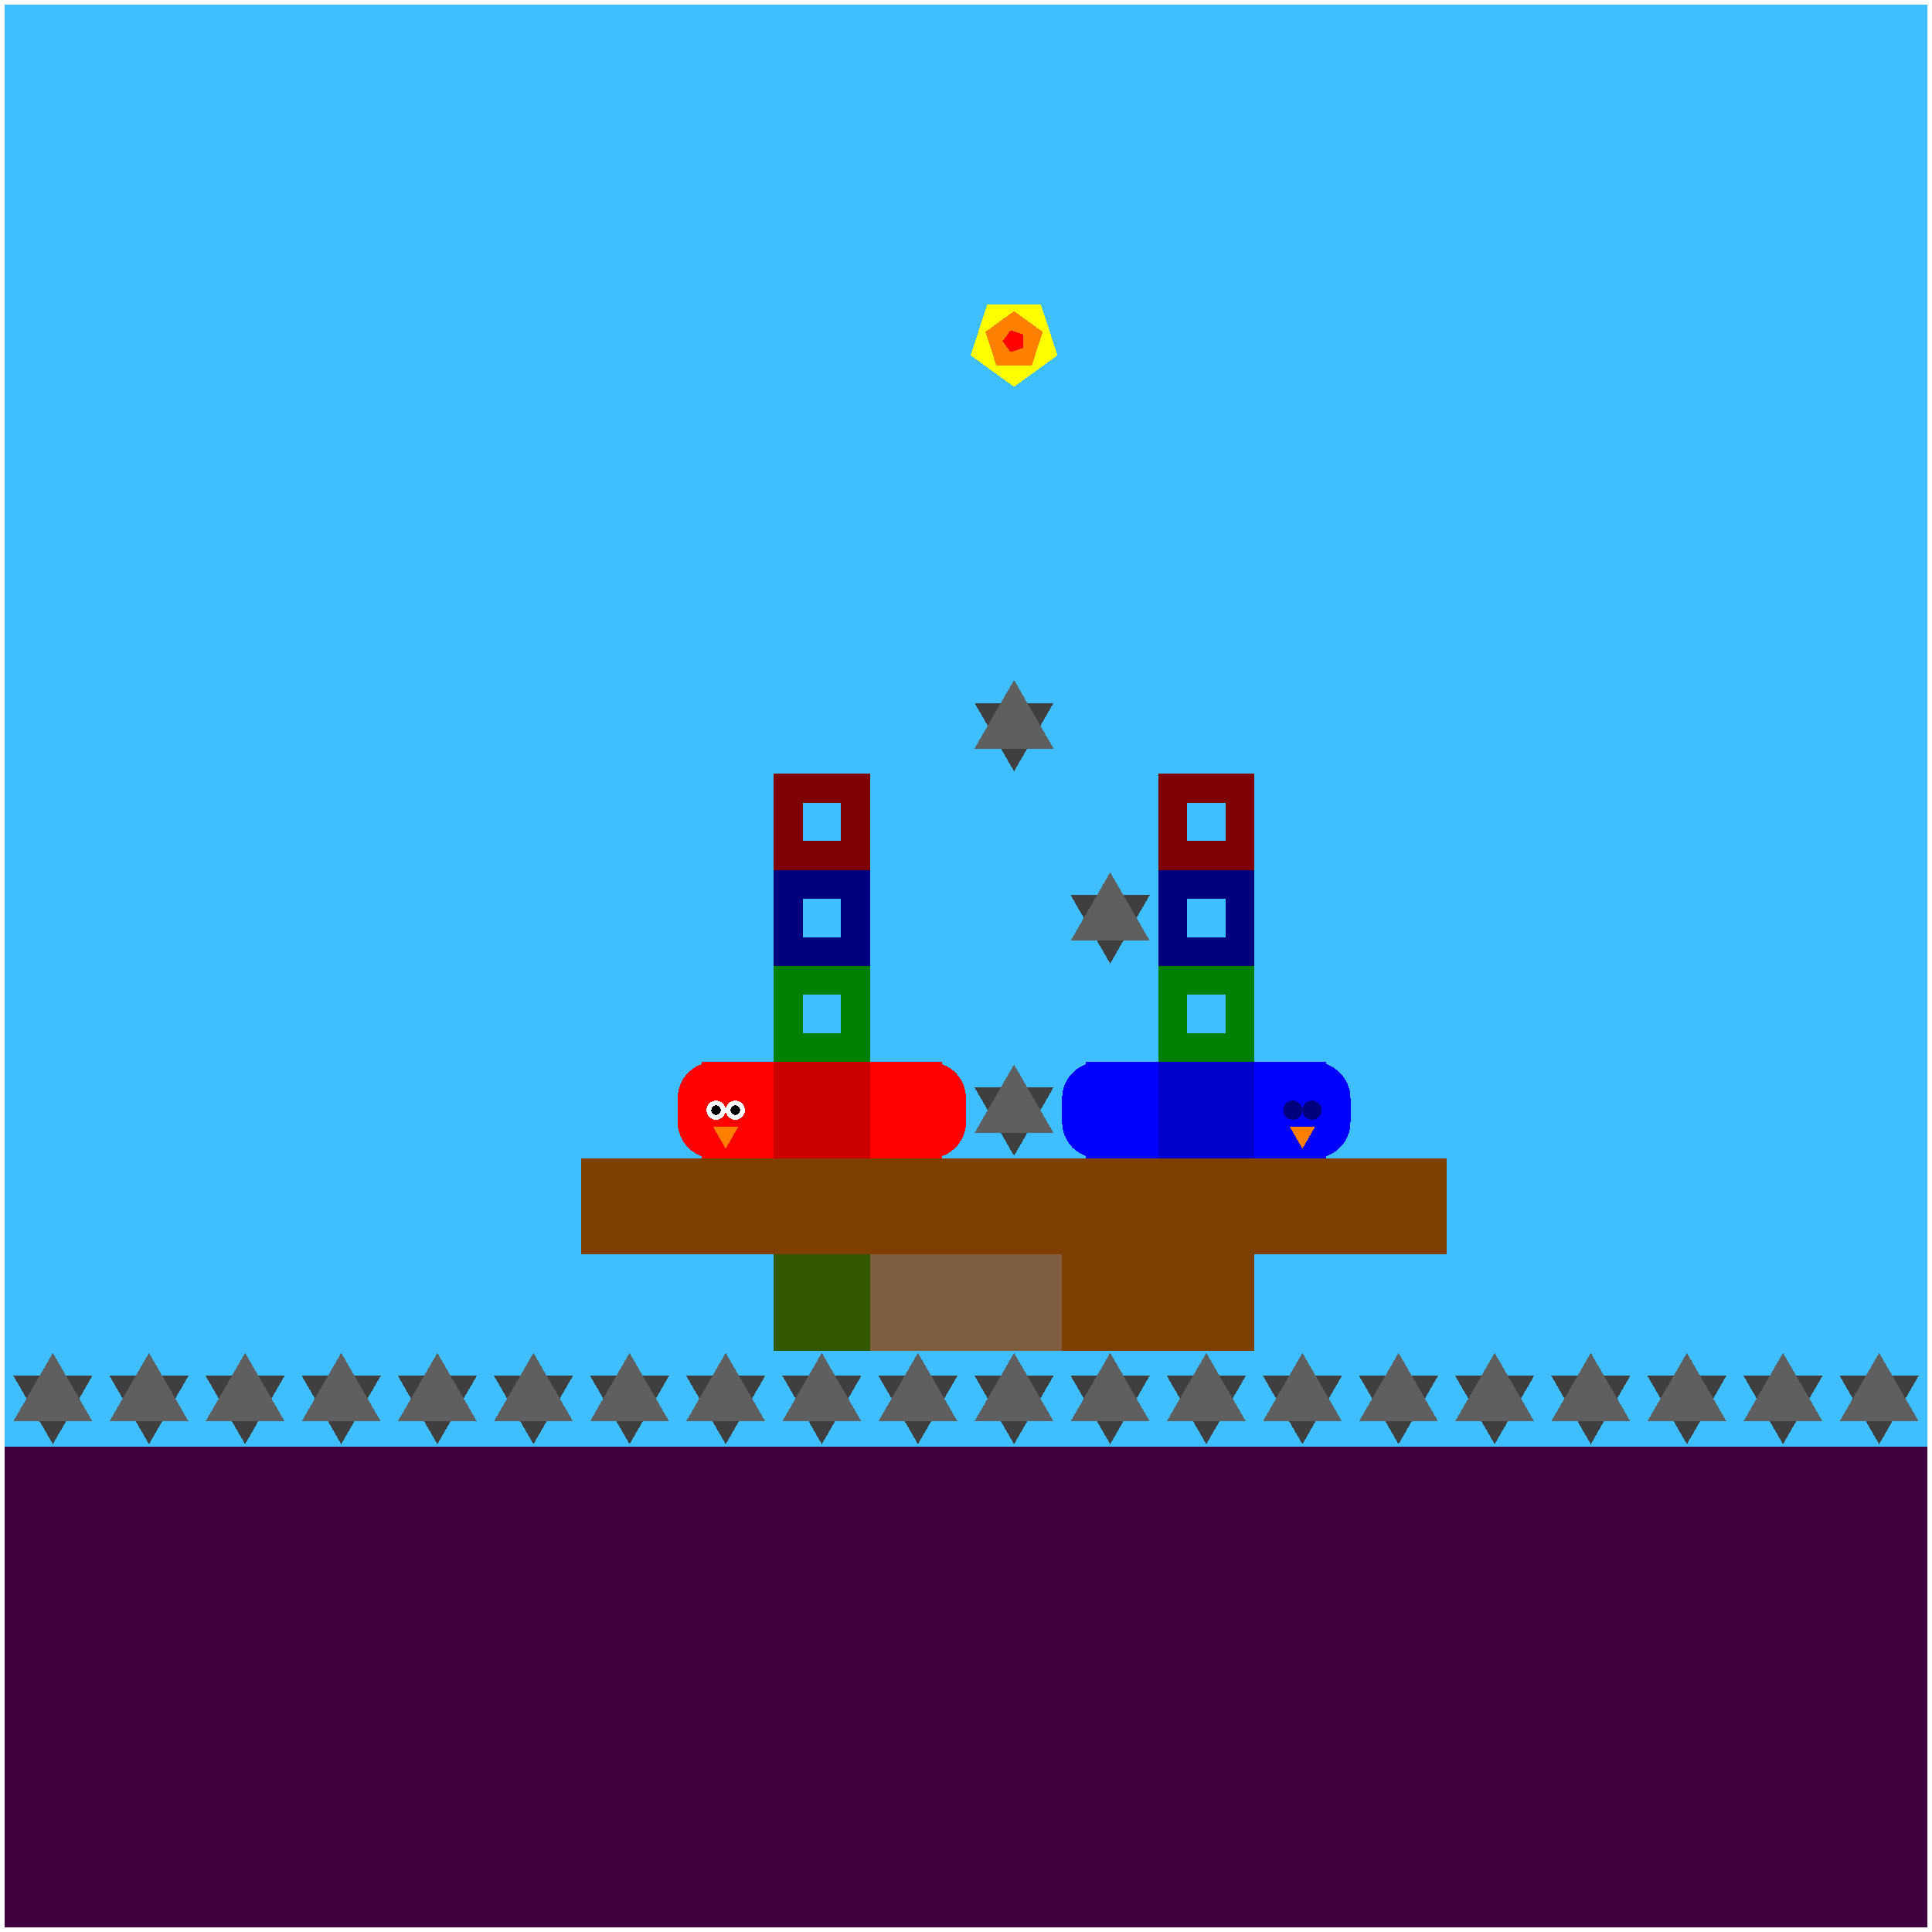
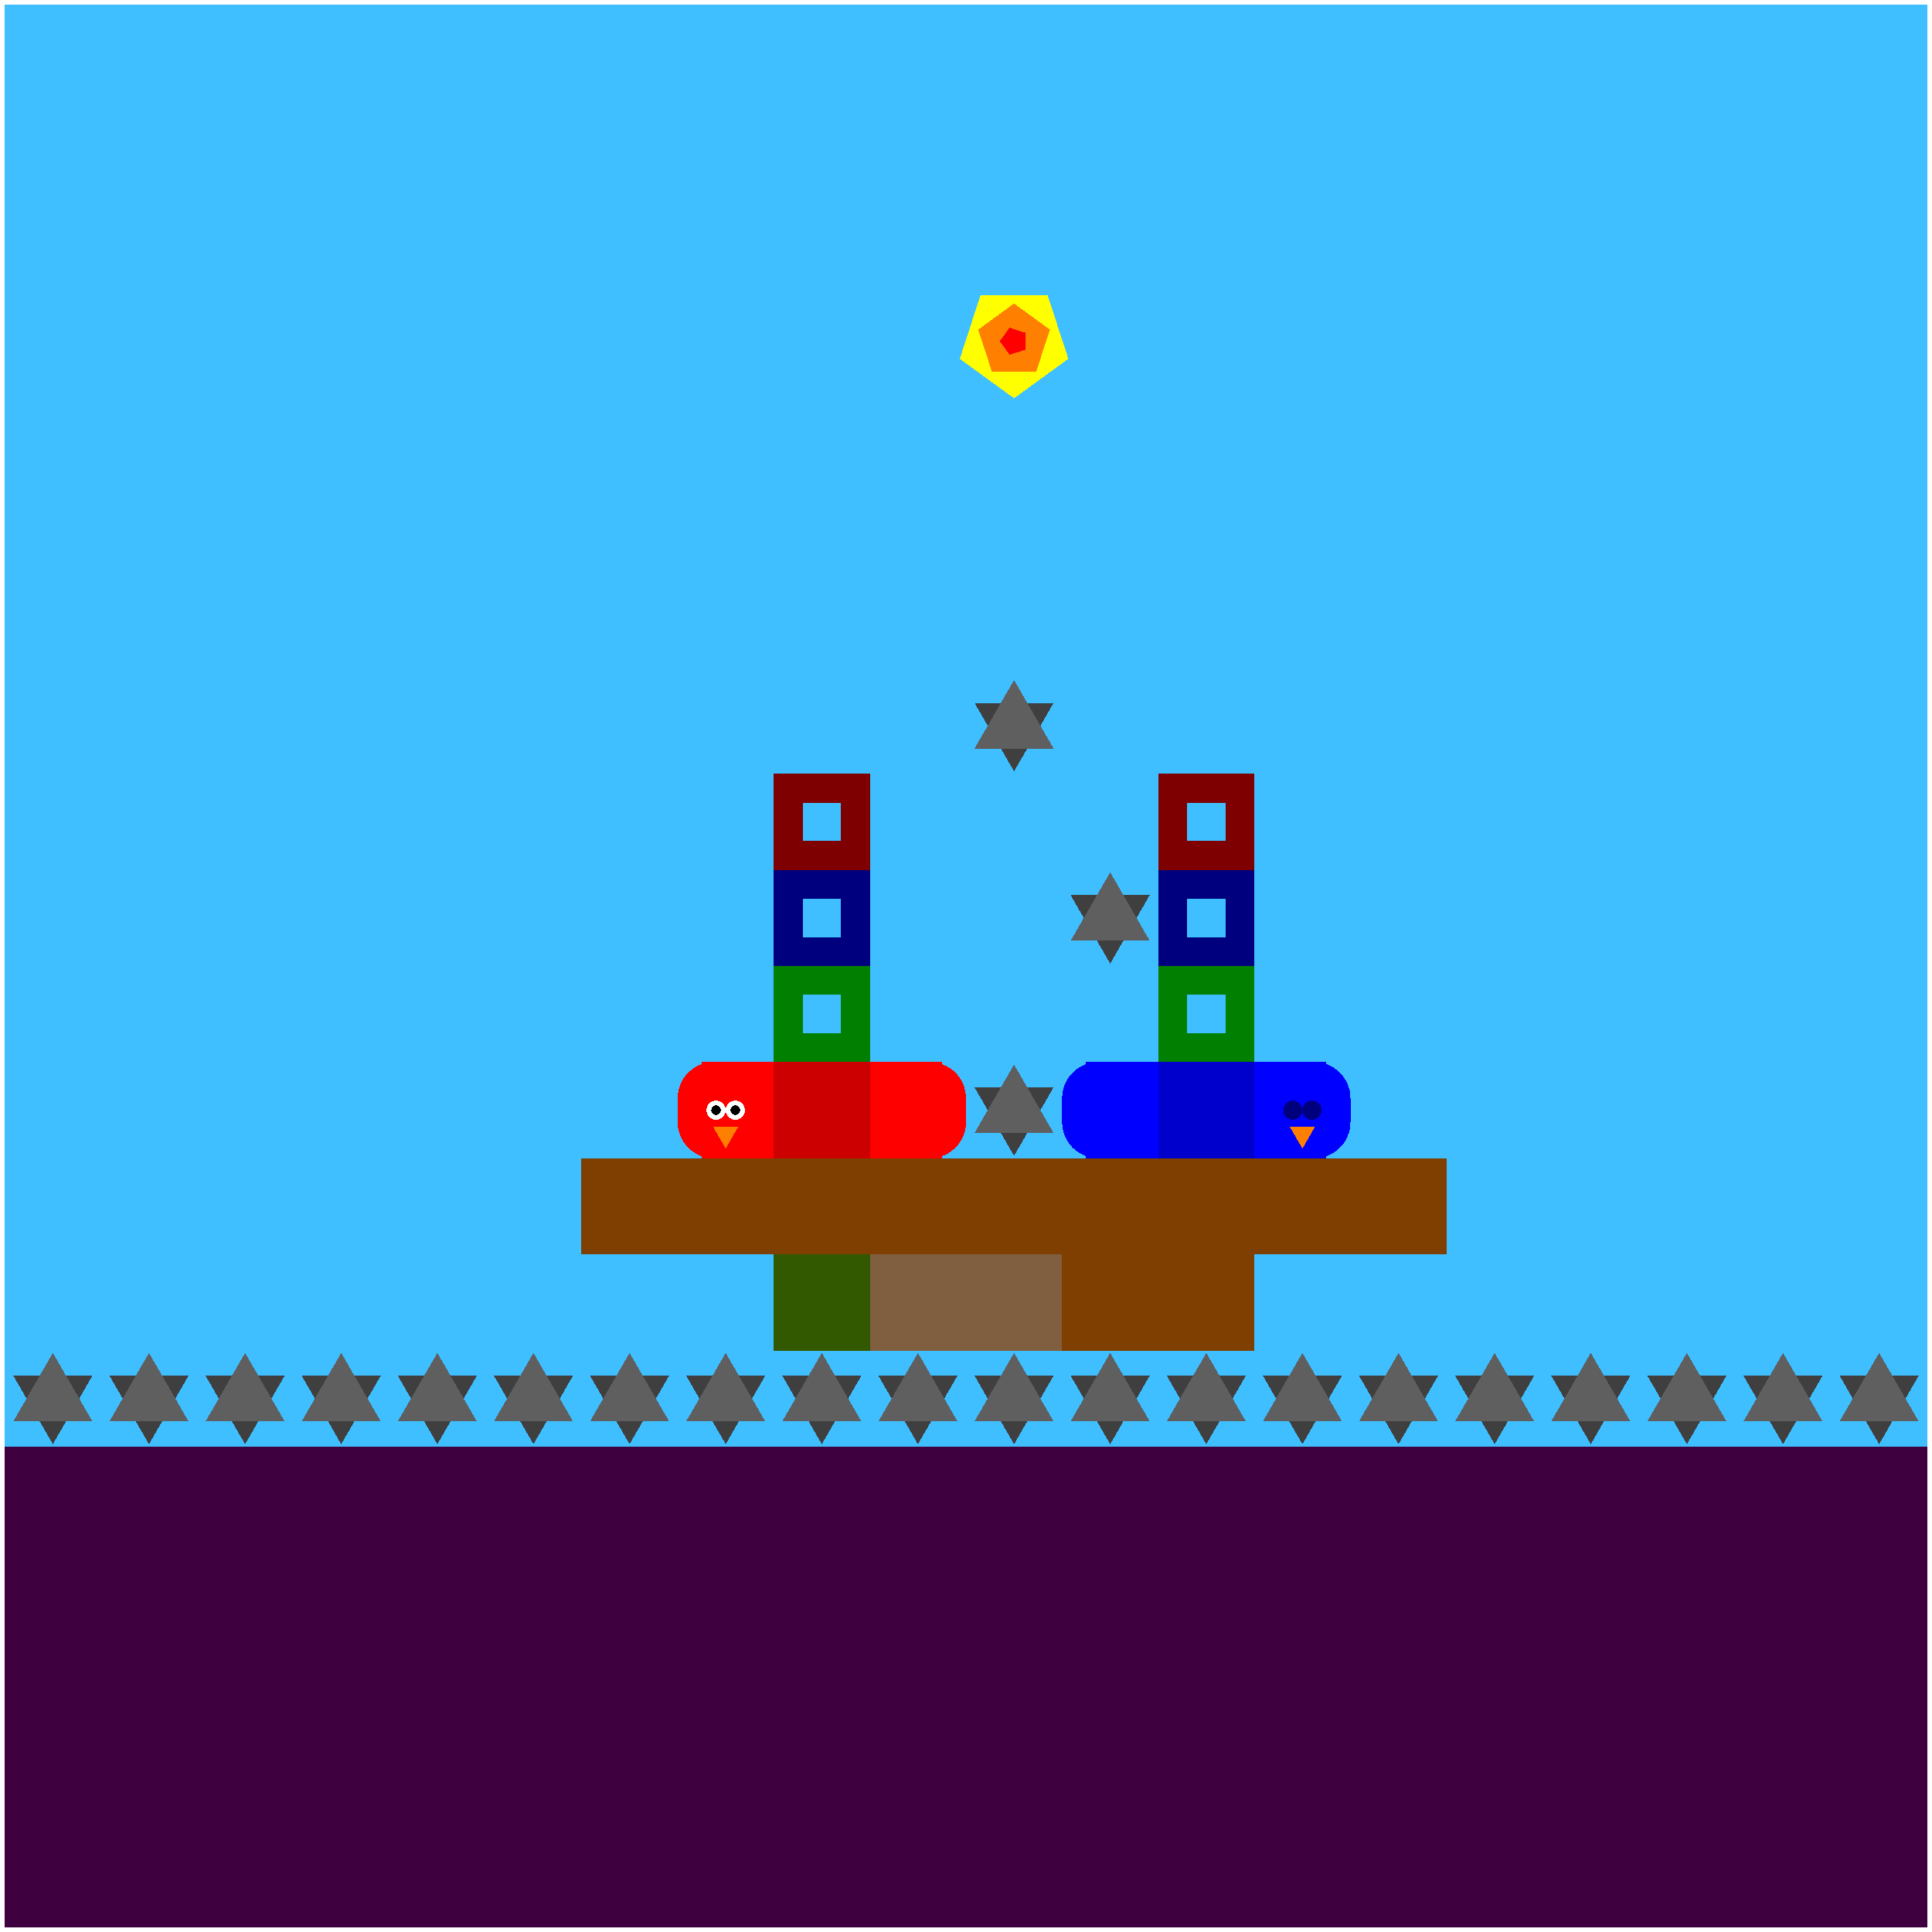
<svg xmlns="http://www.w3.org/2000/svg" version="1.1" width="403" height="403" viewBox="-1 -1 402 402" preserveAspectRatio="none" shape-rendering="crispEdges">
  <rect x="0" y="0" width="400" height="300" style="fill:rgb(63,191,255);" />
  <rect x="0" y="300" width="400" height="100" style="fill:rgb(63,0,63);" />
  <polygon points="10,299.5 18.227,285.25 1.773,285.25 10,299.5 " style="fill:rgb(63,63,63)" />
  <polygon points="18.227,294.75 10,280.5 1.773,294.75 18.227,294.75 " style="fill:rgb(95,95,95)" />
  <polygon points="30,299.5 38.227,285.25 21.773,285.25 30,299.5 " style="fill:rgb(63,63,63)" />
  <polygon points="38.227,294.75 30,280.5 21.773,294.75 38.227,294.75 " style="fill:rgb(95,95,95)" />
  <polygon points="50,299.5 58.227,285.25 41.773,285.25 50,299.5 " style="fill:rgb(63,63,63)" />
  <polygon points="58.227,294.75 50,280.5 41.773,294.75 58.227,294.75 " style="fill:rgb(95,95,95)" />
  <polygon points="70,299.5 78.227,285.25 61.773,285.25 70,299.5 " style="fill:rgb(63,63,63)" />
  <polygon points="78.227,294.75 70,280.5 61.773,294.75 78.227,294.75 " style="fill:rgb(95,95,95)" />
  <polygon points="90,299.5 98.227,285.25 81.773,285.25 90,299.5 " style="fill:rgb(63,63,63)" />
  <polygon points="98.227,294.75 90,280.5 81.773,294.75 98.227,294.75 " style="fill:rgb(95,95,95)" />
  <polygon points="110,299.5 118.227,285.25 101.773,285.25 110,299.5 " style="fill:rgb(63,63,63)" />
  <polygon points="118.227,294.75 110,280.5 101.773,294.75 118.227,294.75 " style="fill:rgb(95,95,95)" />
  <rect x="120" y="240" width="20" height="20" style="fill:rgb(127,63,0);" />
  <polygon points="130,299.5 138.227,285.25 121.773,285.25 130,299.5 " style="fill:rgb(63,63,63)" />
  <polygon points="138.227,294.75 130,280.5 121.773,294.75 138.227,294.75 " style="fill:rgb(95,95,95)" />
  <rect x="140" y="240" width="20" height="20" style="fill:rgb(127,63,0);" />
  <polygon points="150,299.5 158.227,285.25 141.773,285.25 150,299.5 " style="fill:rgb(63,63,63)" />
  <polygon points="158.227,294.75 150,280.5 141.773,294.75 158.227,294.75 " style="fill:rgb(95,95,95)" />
  <rect x="160" y="240" width="20" height="20" style="fill:rgb(127,63,0);" />
  <rect x="160" y="260" width="20" height="20" style="fill:rgb(51,89,0);" />
  <polygon points="170,299.5 178.227,285.25 161.773,285.25 170,299.5 " style="fill:rgb(63,63,63)" />
  <polygon points="178.227,294.75 170,280.5 161.773,294.75 178.227,294.75 " style="fill:rgb(95,95,95)" />
  <rect x="180" y="240" width="20" height="20" style="fill:rgb(127,63,0);" />
  <rect x="180" y="260" width="20" height="20" style="fill:rgb(127,95,63);" />
  <polygon points="190,299.5 198.227,285.25 181.773,285.25 190,299.5 " style="fill:rgb(63,63,63)" />
  <polygon points="198.227,294.75 190,280.5 181.773,294.75 198.227,294.75 " style="fill:rgb(95,95,95)" />
  <polygon points="210,79.5 219.035,72.936 215.584,62.314 204.416,62.314 200.965,72.936 210,79.5 " style="fill:rgb(255,255,0)" />
  <polygon points="213.685,75.073 215.963,68.062 210,63.73 204.037,68.062 206.315,75.073 213.685,75.073 " style="fill:rgb(255,127,0)" />
  <polygon points="211.921,71.396 211.921,68.604 209.266,67.741 207.625,70 209.266,72.259 211.921,71.396 " style="fill:rgb(255,0,0)" />
  <polygon points="210,159.5 218.227,145.25 201.773,145.25 210,159.5 " style="fill:rgb(63,63,63)" />
  <polygon points="218.227,154.75 210,140.5 201.773,154.75 218.227,154.75 " style="fill:rgb(95,95,95)" />
  <polygon points="210,239.5 218.227,225.25 201.773,225.25 210,239.5 " style="fill:rgb(63,63,63)" />
  <polygon points="218.227,234.75 210,220.5 201.773,234.75 218.227,234.75 " style="fill:rgb(95,95,95)" />
  <rect x="200" y="240" width="20" height="20" style="fill:rgb(127,63,0);" />
  <rect x="200" y="260" width="20" height="20" style="fill:rgb(127,95,63);" />
  <polygon points="210,299.5 218.227,285.25 201.773,285.25 210,299.5 " style="fill:rgb(63,63,63)" />
  <polygon points="218.227,294.75 210,280.5 201.773,294.75 218.227,294.75 " style="fill:rgb(95,95,95)" />
  <polygon points="230,199.5 238.227,185.25 221.773,185.25 230,199.5 " style="fill:rgb(63,63,63)" />
  <polygon points="238.227,194.75 230,180.5 221.773,194.75 238.227,194.75 " style="fill:rgb(95,95,95)" />
  <g style="fill:rgb(127,63,0);">
    <rect x="220" y="240" width="20" height="20" />
    <rect x="220" y="260" width="20" height="20" />
  </g>
  <polygon points="230,299.5 238.227,285.25 221.773,285.25 230,299.5 " style="fill:rgb(63,63,63)" />
  <polygon points="238.227,294.75 230,280.5 221.773,294.75 238.227,294.75 " style="fill:rgb(95,95,95)" />
  <g style="fill:rgb(127,63,0);">
    <rect x="240" y="240" width="20" height="20" />
    <rect x="240" y="260" width="20" height="20" />
  </g>
  <polygon points="250,299.5 258.227,285.25 241.773,285.25 250,299.5 " style="fill:rgb(63,63,63)" />
  <polygon points="258.227,294.75 250,280.5 241.773,294.75 258.227,294.75 " style="fill:rgb(95,95,95)" />
  <rect x="260" y="240" width="20" height="20" style="fill:rgb(127,63,0);" />
  <polygon points="270,299.5 278.227,285.25 261.773,285.25 270,299.5 " style="fill:rgb(63,63,63)" />
  <polygon points="278.227,294.75 270,280.5 261.773,294.75 278.227,294.75 " style="fill:rgb(95,95,95)" />
  <rect x="280" y="240" width="20" height="20" style="fill:rgb(127,63,0);" />
  <polygon points="290,299.5 298.227,285.25 281.773,285.25 290,299.5 " style="fill:rgb(63,63,63)" />
  <polygon points="298.227,294.75 290,280.5 281.773,294.75 298.227,294.75 " style="fill:rgb(95,95,95)" />
  <polygon points="310,299.5 318.227,285.25 301.773,285.25 310,299.5 " style="fill:rgb(63,63,63)" />
  <polygon points="318.227,294.75 310,280.5 301.773,294.75 318.227,294.75 " style="fill:rgb(95,95,95)" />
  <polygon points="330,299.5 338.227,285.25 321.773,285.25 330,299.5 " style="fill:rgb(63,63,63)" />
  <polygon points="338.227,294.75 330,280.5 321.773,294.75 338.227,294.75 " style="fill:rgb(95,95,95)" />
  <polygon points="350,299.5 358.227,285.25 341.773,285.25 350,299.5 " style="fill:rgb(63,63,63)" />
  <polygon points="358.227,294.75 350,280.5 341.773,294.75 358.227,294.75 " style="fill:rgb(95,95,95)" />
  <polygon points="370,299.5 378.227,285.25 361.773,285.25 370,299.5 " style="fill:rgb(63,63,63)" />
  <polygon points="378.227,294.75 370,280.5 361.773,294.75 378.227,294.75 " style="fill:rgb(95,95,95)" />
  <polygon points="390,299.5 398.227,285.25 381.773,285.25 390,299.5 " style="fill:rgb(63,63,63)" />
  <polygon points="398.227,294.75 390,280.5 381.773,294.75 398.227,294.75 " style="fill:rgb(95,95,95)" />
+   <polygon points="210,81.875 221.294,73.67 216.98,60.393 203.02,60.393 198.706,73.67 210,81.875 " style="fill:rgb(255,255,0)" />
+   <polygon points="214.607,76.341 217.454,67.578 210,62.163 202.546,67.578 205.393,76.341 214.607,76.341 " style="fill:rgb(255,127,0)" />
+   <polygon points="212.402,71.745 212.402,68.255 209.083,67.177 207.031,70 209.083,72.823 212.402,71.745 " style="fill:rgb(255,0,0)" />
  <g style="fill:rgb(255,0,0);">
    <rect x="140" y="227.5" width="20" height="5" />
    <rect x="147.5" y="220" width="5" height="20" />
  </g>
  <circle cx="147.5" cy="227.5" r="7.5" style="fill:rgb(255,0,0);stroke-width:1" />
  <circle cx="147.5" cy="232.5" r="7.5" style="fill:rgb(255,0,0);stroke-width:1" />
  <g style="fill:rgb(255,0,0);">
    <rect x="145" y="220" width="15" height="15" />
    <rect x="145" y="225" width="15" height="15" />
  </g>
  <circle cx="152" cy="230" r="2" style="fill:rgb(255,255,255);stroke-width:1" />
  <circle cx="152" cy="230" r="1" style="fill:rgb(0,0,0);stroke-width:1" />
  <circle cx="148" cy="230" r="2" style="fill:rgb(255,255,255);stroke-width:1" />
  <circle cx="148" cy="230" r="1" style="fill:rgb(0,0,0);stroke-width:1" />
  <polygon points="147.402,233.5 150,238 152.598,233.5 147.402,233.5 " style="fill:rgb(255,127,0)" />
  <g style="fill:rgb(204,0,0);">
    <rect x="160" y="227.5" width="20" height="5" />
    <rect x="167.5" y="220" width="5" height="20" />
    <rect x="160" y="220" width="15" height="15" />
    <rect x="160" y="225" width="15" height="15" />
    <rect x="165" y="220" width="15" height="15" />
    <rect x="165" y="225" width="15" height="15" />
  </g>
  <g style="fill:rgb(255,0,0);">
    <rect x="180" y="227.5" width="20" height="5" />
    <rect x="187.5" y="220" width="5" height="20" />
    <rect x="180" y="220" width="15" height="15" />
    <rect x="180" y="225" width="15" height="15" />
  </g>
  <circle cx="192.5" cy="227.5" r="7.5" style="fill:rgb(255,0,0);stroke-width:1" />
  <circle cx="192.5" cy="232.5" r="7.5" style="fill:rgb(255,0,0);stroke-width:1" />
  <g style="fill:rgb(0,0,255);">
    <rect x="260" y="227.5" width="20" height="5" />
    <rect x="267.5" y="220" width="5" height="20" />
    <rect x="260" y="220" width="15" height="15" />
    <rect x="260" y="225" width="15" height="15" />
  </g>
  <circle cx="272.5" cy="227.5" r="7.5" style="fill:rgb(0,0,255);stroke-width:1" />
  <circle cx="272.5" cy="232.5" r="7.5" style="fill:rgb(0,0,255);stroke-width:1" />
  <circle cx="272" cy="230" r="2" style="fill:rgb(0,0,127);stroke-width:1" />
  <circle cx="268" cy="230" r="2" style="fill:rgb(0,0,127);stroke-width:1" />
  <polygon points="267.402,233.5 270,238 272.598,233.5 267.402,233.5 " style="fill:rgb(255,127,0)" />
  <g style="fill:rgb(0,0,204);">
    <rect x="240" y="227.5" width="20" height="5" />
    <rect x="247.5" y="220" width="5" height="20" />
    <rect x="240" y="220" width="15" height="15" />
    <rect x="240" y="225" width="15" height="15" />
    <rect x="245" y="220" width="15" height="15" />
    <rect x="245" y="225" width="15" height="15" />
  </g>
  <g style="fill:rgb(0,0,255);">
    <rect x="220" y="227.5" width="20" height="5" />
    <rect x="227.5" y="220" width="5" height="20" />
  </g>
  <circle cx="227.5" cy="227.5" r="7.5" style="fill:rgb(0,0,255);stroke-width:1" />
  <circle cx="227.5" cy="232.5" r="7.5" style="fill:rgb(0,0,255);stroke-width:1" />
  <g style="fill:rgb(0,0,255);">
    <rect x="225" y="220" width="15" height="15" />
    <rect x="225" y="225" width="15" height="15" />
  </g>
  <rect x="163" y="163" width="14" height="14" style="fill:none;stroke:rgb(127,0,0);stroke-width:6" />
  <rect x="243" y="163" width="14" height="14" style="fill:none;stroke:rgb(127,0,0);stroke-width:6" />
  <rect x="163" y="183" width="14" height="14" style="fill:none;stroke:rgb(0,0,127);stroke-width:6" />
  <rect x="243" y="183" width="14" height="14" style="fill:none;stroke:rgb(0,0,127);stroke-width:6" />
  <rect x="163" y="203" width="14" height="14" style="fill:none;stroke:rgb(0,127,0);stroke-width:6" />
  <rect x="243" y="203" width="14" height="14" style="fill:none;stroke:rgb(0,127,0);stroke-width:6" />
  <path d="M 170 170 L 250 170 " stroke="rgb(102,0,0)" stroke-width="0.015" fill="none" />
  <path d="M 170 190 L 250 190 " stroke="rgb(0,0,102)" stroke-width="0.015" fill="none" />
  <path d="M 170 210 L 250 210 " stroke="rgb(0,102,0)" stroke-width="0.015" fill="none" />
</svg>
